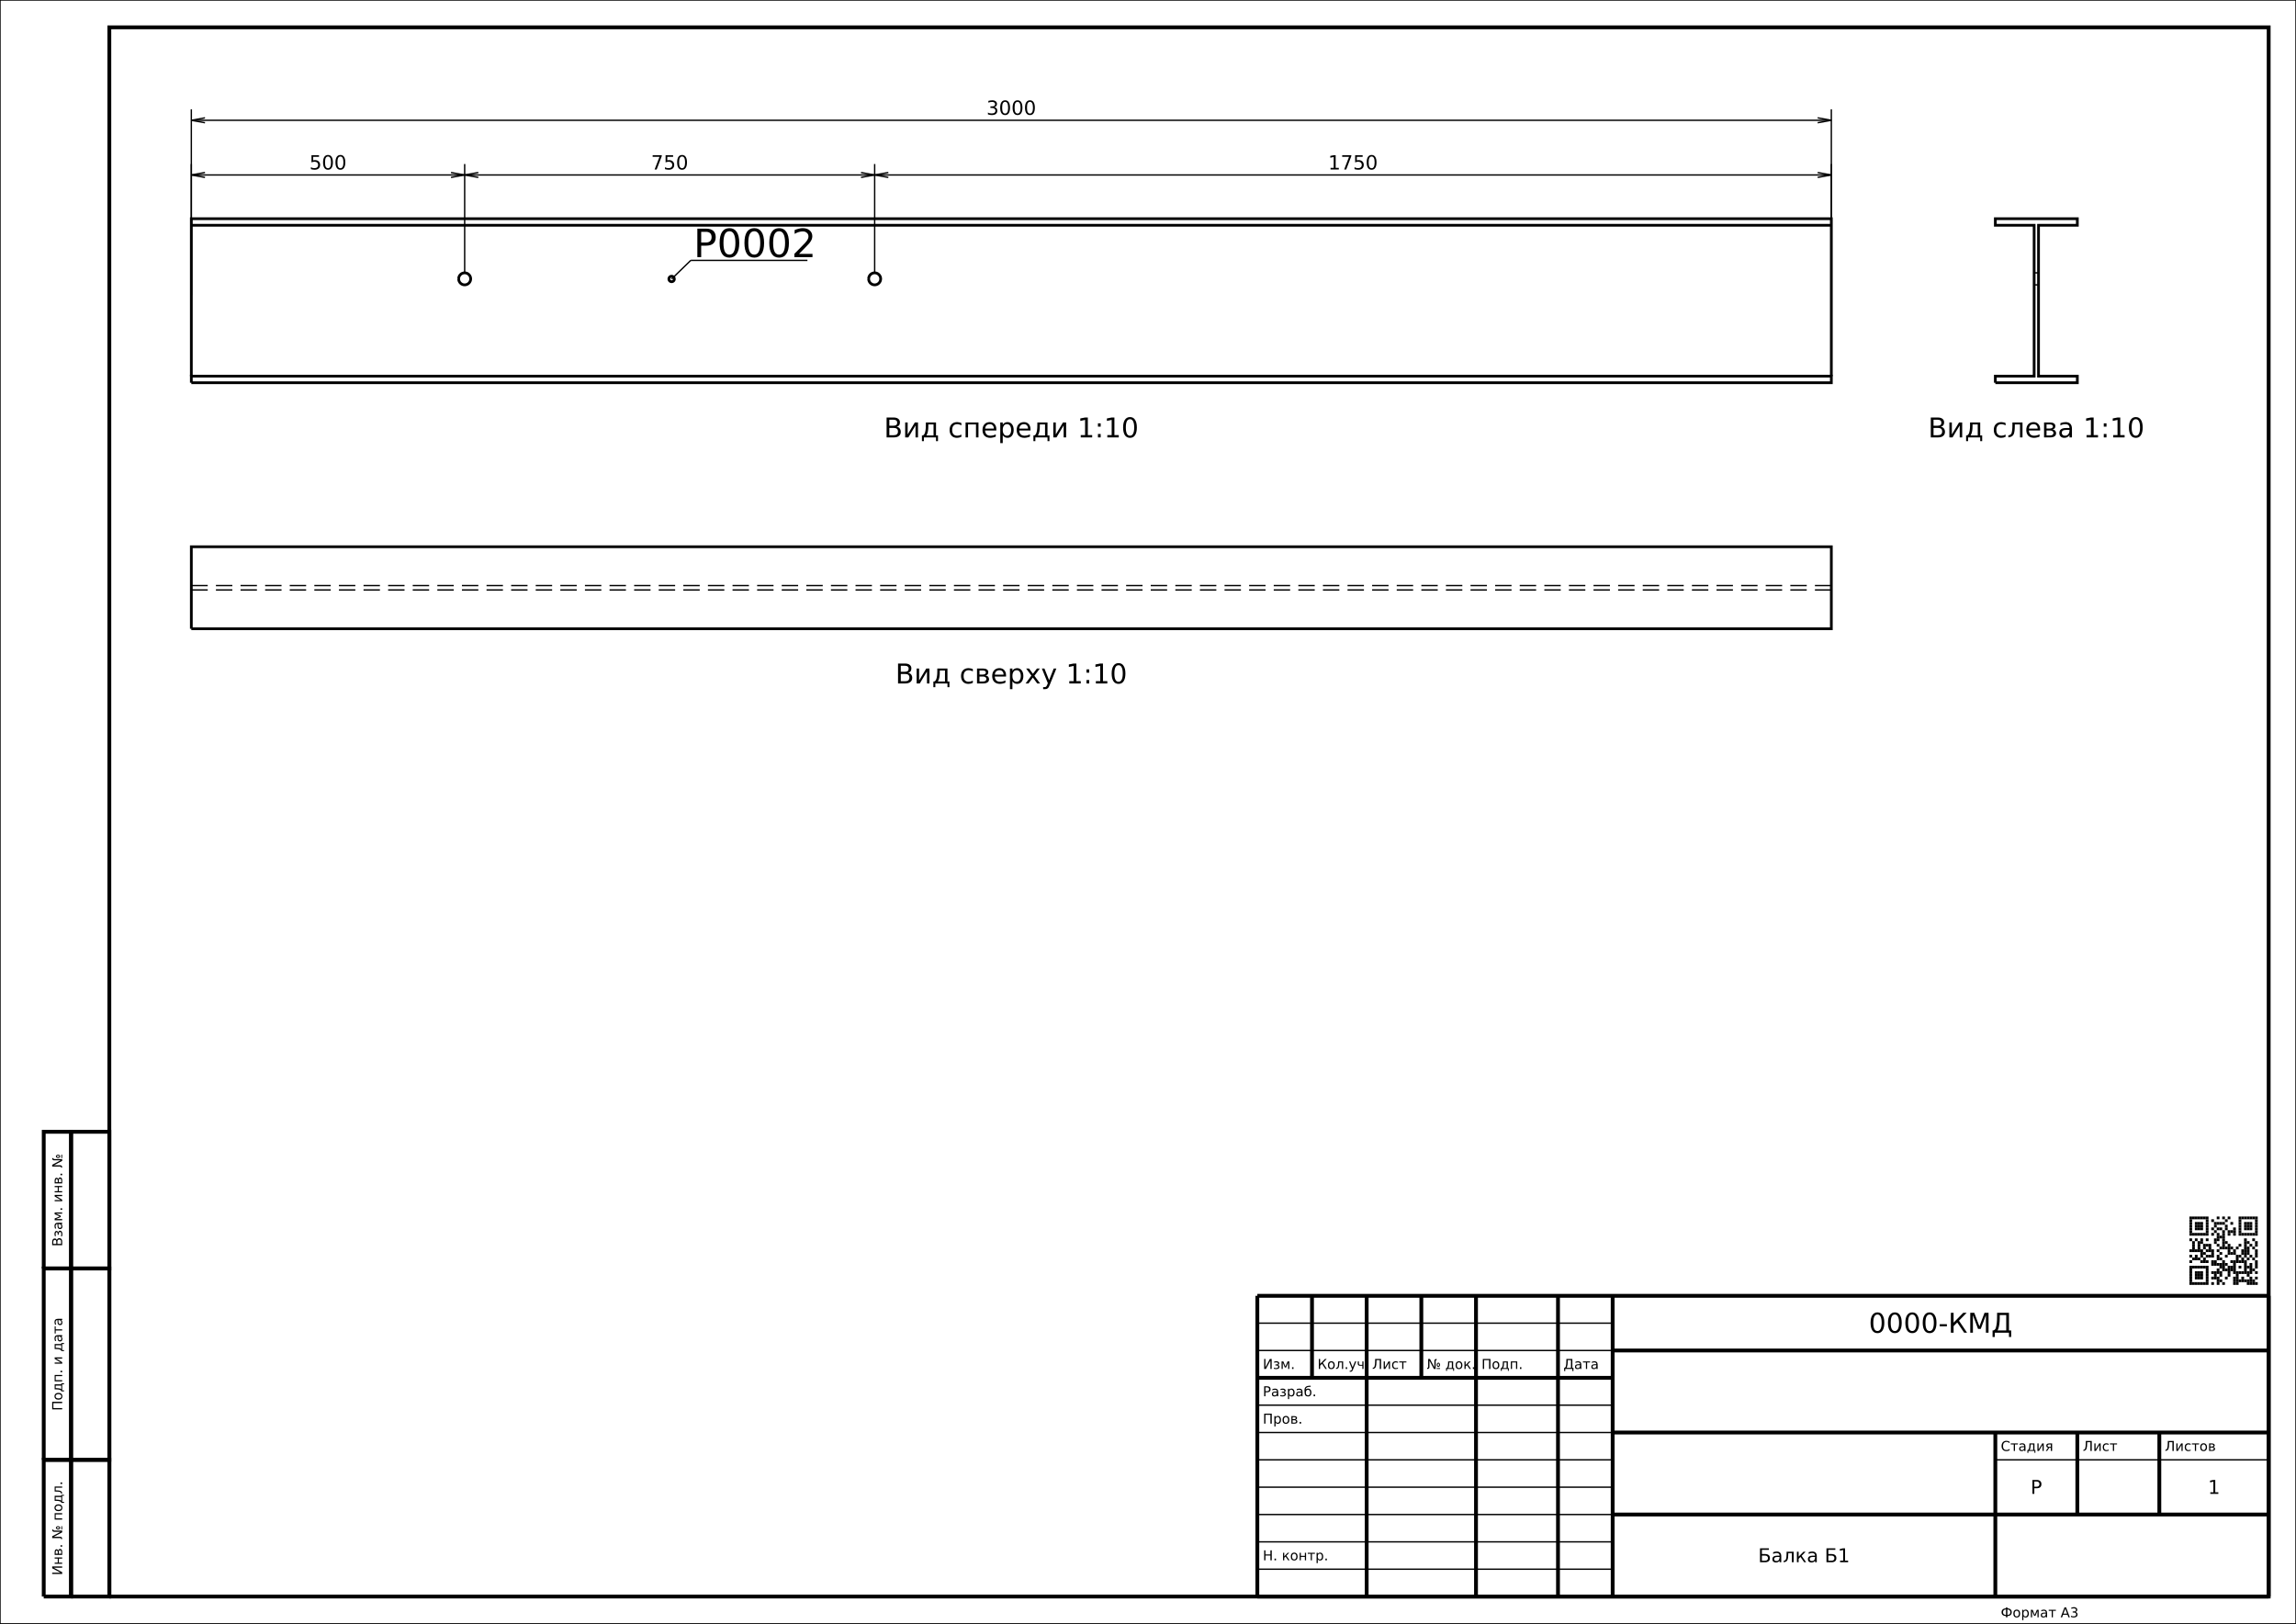
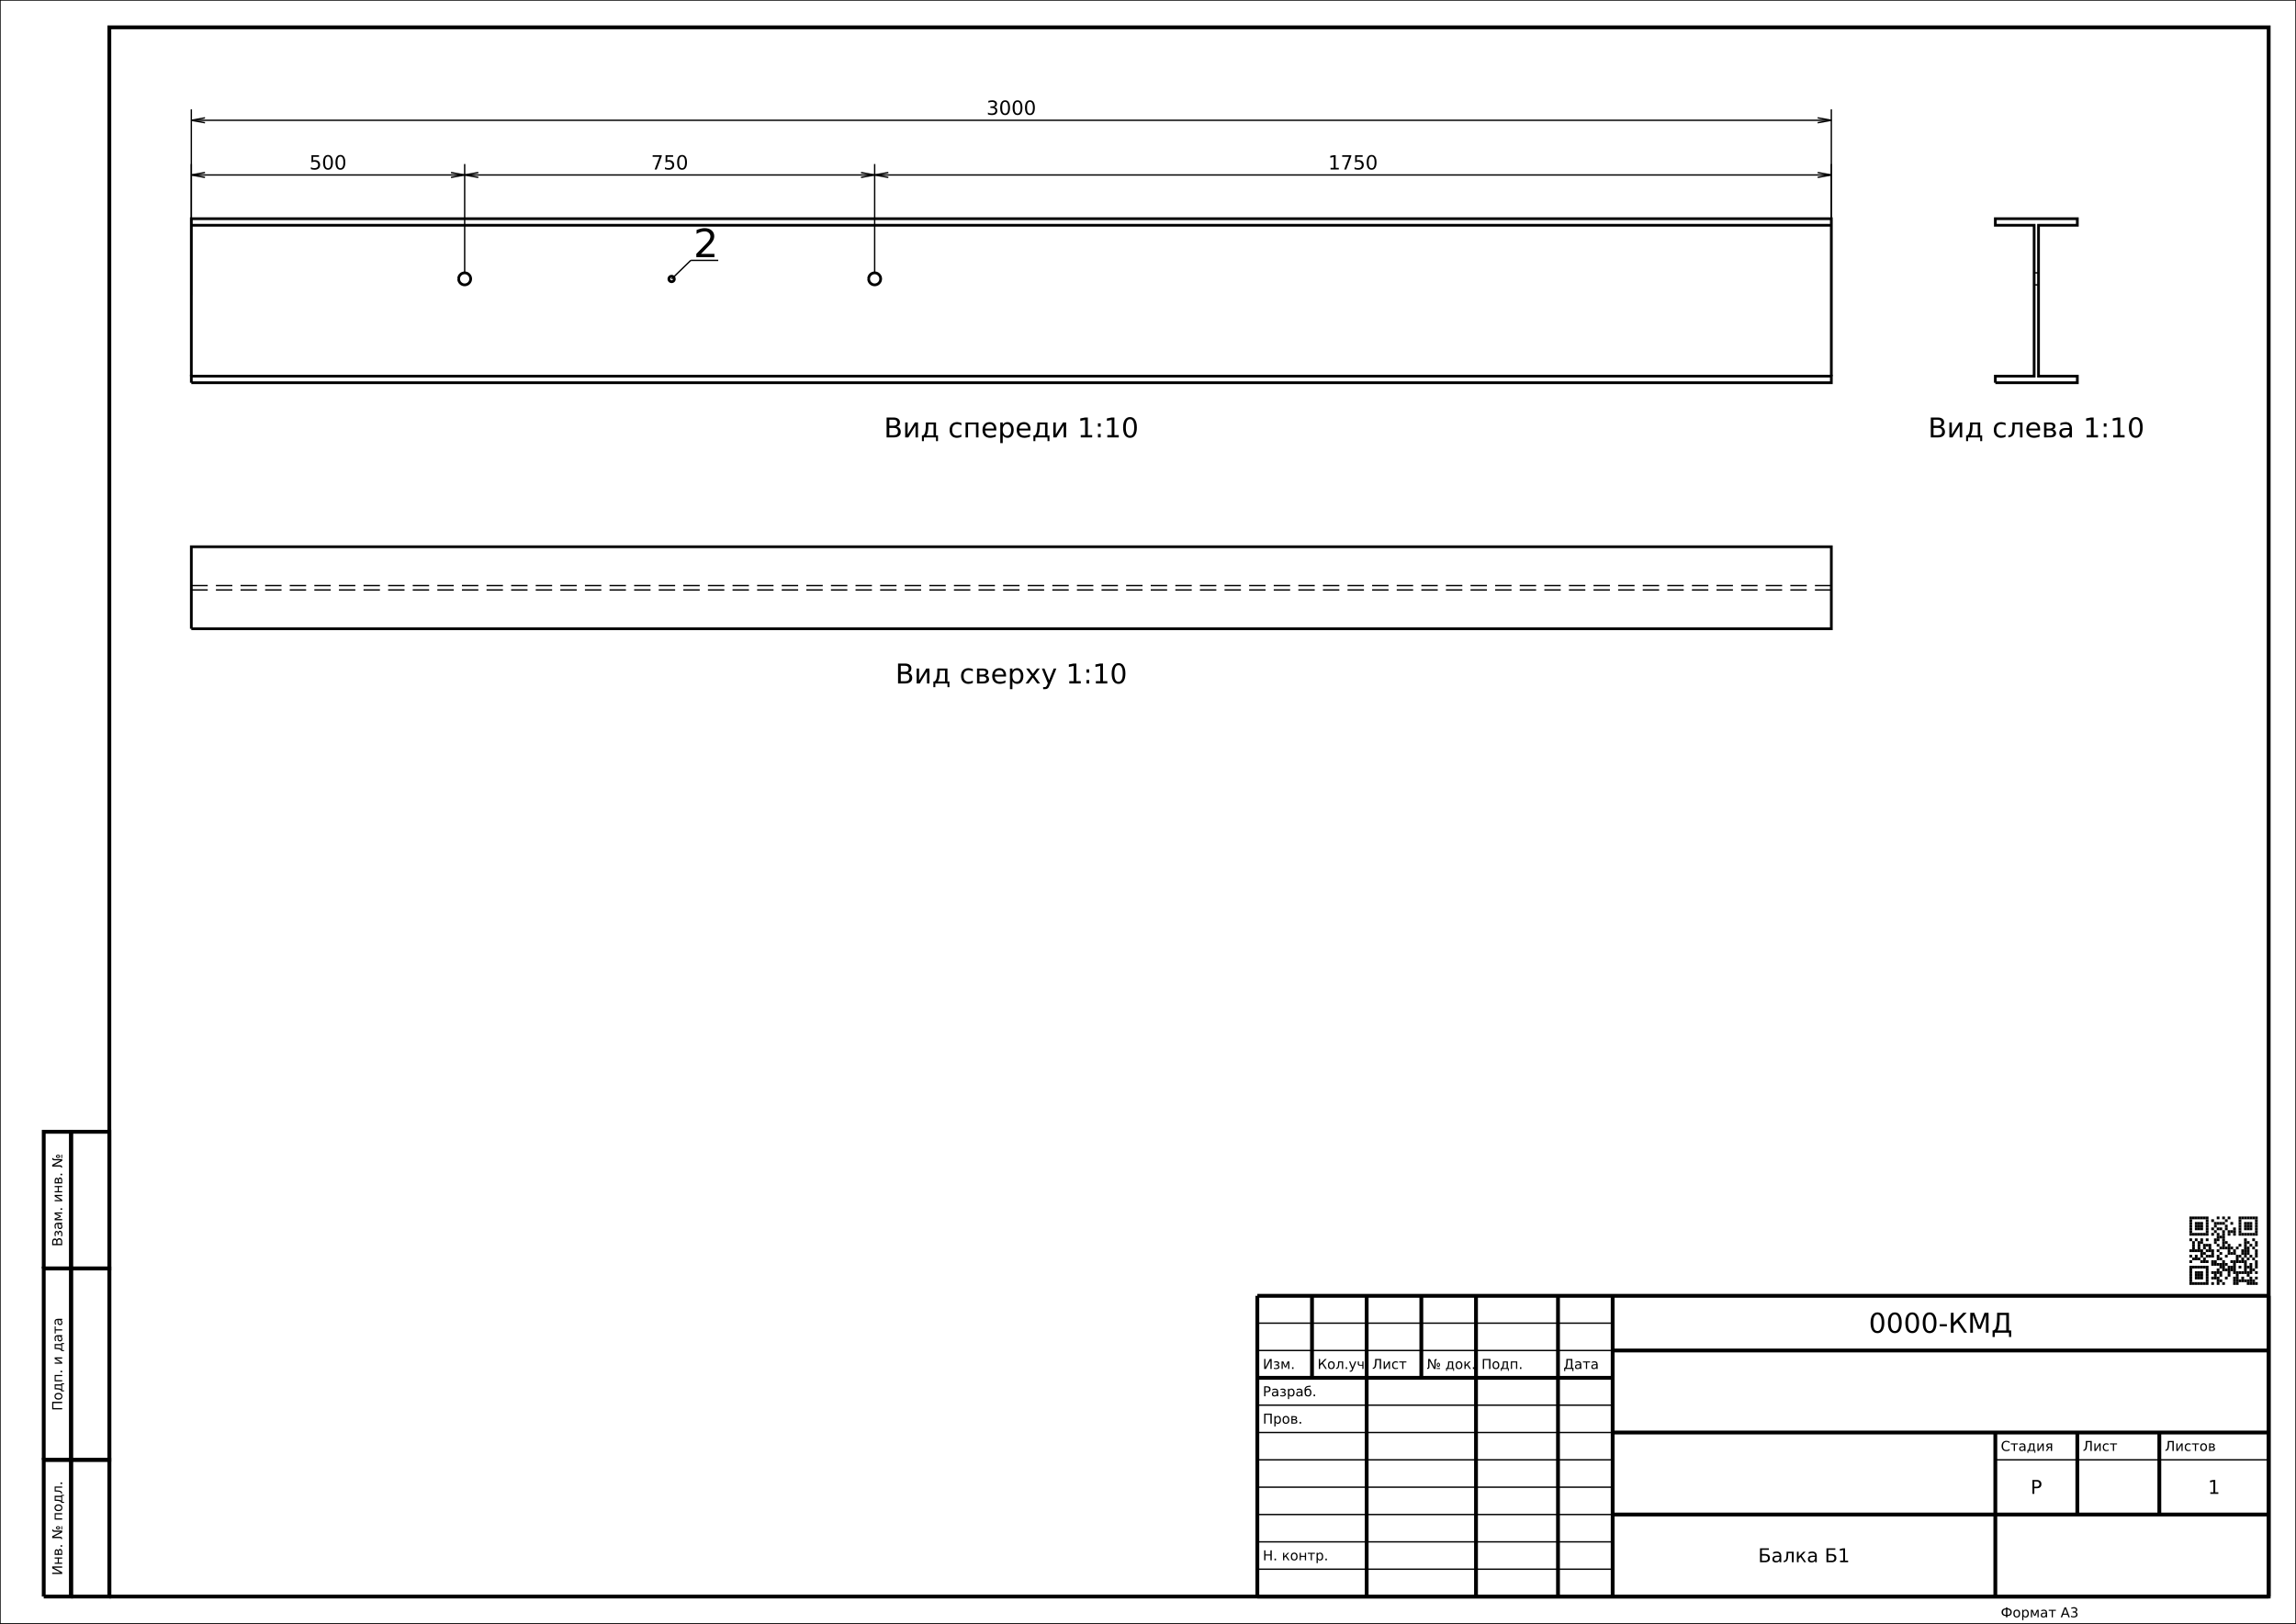
<svg xmlns="http://www.w3.org/2000/svg" width="420mm" height="297mm" viewBox="0 0 420 297" font-family="DejaVu Sans, Arial, sans-serif" data-drawing="9100">
  <rect width="420" height="297" fill="#fff" />
  <polyline class="Thin" points="0,297 420,297 420,0 0,0 0,297" fill="none" stroke="#000" stroke-width="0.25" />
  <polyline class="Frame" points="20,292 415,292 415,5 20,5 20,292" fill="none" stroke="#000" stroke-width="0.7" />
  <polyline class="Frame" points="230,292 415,292" fill="none" stroke="#000" stroke-width="0.7" />
  <polyline class="Frame" points="415,292 415,237" fill="none" stroke="#000" stroke-width="0.7" />
  <polyline class="Frame" points="415,237 230,237" fill="none" stroke="#000" stroke-width="0.7" />
  <polyline class="Frame" points="230,237 230,292" fill="none" stroke="#000" stroke-width="0.7" />
  <polyline class="Thin" points="230,287 295,287" fill="none" stroke="#000" stroke-width="0.25" />
  <polyline class="Thin" points="230,282 295,282" fill="none" stroke="#000" stroke-width="0.25" />
  <polyline class="Thin" points="230,277 295,277" fill="none" stroke="#000" stroke-width="0.25" />
  <polyline class="Thin" points="230,272 295,272" fill="none" stroke="#000" stroke-width="0.25" />
  <polyline class="Thin" points="230,267 295,267" fill="none" stroke="#000" stroke-width="0.25" />
  <polyline class="Thin" points="230,262 295,262" fill="none" stroke="#000" stroke-width="0.25" />
  <polyline class="Thin" points="230,257 295,257" fill="none" stroke="#000" stroke-width="0.25" />
  <polyline class="Frame" points="230,252 295,252" fill="none" stroke="#000" stroke-width="0.7" />
  <polyline class="Thin" points="230,247 295,247" fill="none" stroke="#000" stroke-width="0.25" />
  <polyline class="Thin" points="230,242 295,242" fill="none" stroke="#000" stroke-width="0.25" />
  <polyline class="Frame" points="240,252 240,237" fill="none" stroke="#000" stroke-width="0.7" />
  <polyline class="Frame" points="260,252 260,237" fill="none" stroke="#000" stroke-width="0.7" />
  <polyline class="Frame" points="250,292 250,237" fill="none" stroke="#000" stroke-width="0.7" />
  <polyline class="Frame" points="270,292 270,237" fill="none" stroke="#000" stroke-width="0.7" />
  <polyline class="Frame" points="285,292 285,237" fill="none" stroke="#000" stroke-width="0.7" />
  <polyline class="Frame" points="295,292 295,237" fill="none" stroke="#000" stroke-width="0.7" />
  <polyline class="Frame" points="295,247 415,247" fill="none" stroke="#000" stroke-width="0.7" />
  <polyline class="Frame" points="295,262 415,262" fill="none" stroke="#000" stroke-width="0.7" />
  <polyline class="Thin" points="365,267 415,267" fill="none" stroke="#000" stroke-width="0.25" />
  <polyline class="Frame" points="295,277 415,277" fill="none" stroke="#000" stroke-width="0.7" />
  <polyline class="Frame" points="365,292 365,262" fill="none" stroke="#000" stroke-width="0.7" />
  <polyline class="Frame" points="380,277 380,262" fill="none" stroke="#000" stroke-width="0.7" />
  <polyline class="Frame" points="395,277 395,262" fill="none" stroke="#000" stroke-width="0.7" />
  <polyline class="Frame" points="8,292 13,292 13,267 8,267 8,292" fill="none" stroke="#000" stroke-width="0.7" />
  <polyline class="Frame" points="13,292 20,292 20,267 13,267 13,292" fill="none" stroke="#000" stroke-width="0.7" />
  <polyline class="Frame" points="8,267 13,267 13,232 8,232 8,267" fill="none" stroke="#000" stroke-width="0.7" />
  <polyline class="Frame" points="13,267 20,267 20,232 13,232 13,267" fill="none" stroke="#000" stroke-width="0.7" />
  <polyline class="Frame" points="8,232 13,232 13,207 8,207 8,232" fill="none" stroke="#000" stroke-width="0.7" />
  <polyline class="Frame" points="13,232 20,232 20,207 13,207 13,232" fill="none" stroke="#000" stroke-width="0.7" />
  <rect x="400.5" y="222.5" width="0.5" height="0.5" fill="#000" />
  <rect x="401" y="222.5" width="0.5" height="0.5" fill="#000" />
  <rect x="401.5" y="222.5" width="0.5" height="0.5" fill="#000" />
  <rect x="402" y="222.5" width="0.5" height="0.5" fill="#000" />
  <rect x="402.5" y="222.5" width="0.5" height="0.5" fill="#000" />
  <rect x="403" y="222.5" width="0.5" height="0.5" fill="#000" />
  <rect x="403.5" y="222.5" width="0.5" height="0.5" fill="#000" />
  <rect x="405.5" y="222.5" width="0.5" height="0.5" fill="#000" />
  <rect x="406.5" y="222.5" width="0.5" height="0.5" fill="#000" />
  <rect x="407.5" y="222.5" width="0.5" height="0.5" fill="#000" />
  <rect x="409.5" y="222.5" width="0.5" height="0.5" fill="#000" />
  <rect x="410" y="222.5" width="0.5" height="0.5" fill="#000" />
  <rect x="410.5" y="222.5" width="0.5" height="0.5" fill="#000" />
  <rect x="411" y="222.5" width="0.5" height="0.5" fill="#000" />
  <rect x="411.5" y="222.5" width="0.5" height="0.5" fill="#000" />
  <rect x="412" y="222.5" width="0.5" height="0.5" fill="#000" />
  <rect x="412.5" y="222.5" width="0.5" height="0.5" fill="#000" />
  <rect x="400.5" y="223" width="0.5" height="0.5" fill="#000" />
  <rect x="403.5" y="223" width="0.5" height="0.5" fill="#000" />
  <rect x="404.5" y="223" width="0.5" height="0.5" fill="#000" />
  <rect x="407" y="223" width="0.5" height="0.5" fill="#000" />
  <rect x="409.5" y="223" width="0.5" height="0.5" fill="#000" />
  <rect x="412.5" y="223" width="0.5" height="0.5" fill="#000" />
  <rect x="400.5" y="223.5" width="0.5" height="0.5" fill="#000" />
  <rect x="401.5" y="223.5" width="0.5" height="0.5" fill="#000" />
  <rect x="402" y="223.5" width="0.5" height="0.5" fill="#000" />
  <rect x="402.5" y="223.5" width="0.5" height="0.5" fill="#000" />
  <rect x="403.5" y="223.5" width="0.5" height="0.5" fill="#000" />
  <rect x="405" y="223.5" width="0.5" height="0.5" fill="#000" />
  <rect x="405.5" y="223.5" width="0.5" height="0.5" fill="#000" />
  <rect x="406" y="223.5" width="0.5" height="0.5" fill="#000" />
  <rect x="406.5" y="223.5" width="0.5" height="0.5" fill="#000" />
  <rect x="408" y="223.5" width="0.5" height="0.5" fill="#000" />
  <rect x="409.5" y="223.5" width="0.5" height="0.5" fill="#000" />
  <rect x="410.5" y="223.5" width="0.5" height="0.5" fill="#000" />
  <rect x="411" y="223.5" width="0.5" height="0.5" fill="#000" />
  <rect x="411.5" y="223.5" width="0.5" height="0.5" fill="#000" />
  <rect x="412.5" y="223.5" width="0.5" height="0.5" fill="#000" />
  <rect x="400.5" y="224" width="0.5" height="0.5" fill="#000" />
  <rect x="401.5" y="224" width="0.5" height="0.5" fill="#000" />
  <rect x="402" y="224" width="0.5" height="0.5" fill="#000" />
  <rect x="402.5" y="224" width="0.5" height="0.5" fill="#000" />
  <rect x="403.5" y="224" width="0.5" height="0.5" fill="#000" />
  <rect x="405" y="224" width="0.5" height="0.5" fill="#000" />
  <rect x="407" y="224" width="0.5" height="0.5" fill="#000" />
  <rect x="409.5" y="224" width="0.5" height="0.5" fill="#000" />
  <rect x="410.5" y="224" width="0.5" height="0.5" fill="#000" />
  <rect x="411" y="224" width="0.5" height="0.5" fill="#000" />
  <rect x="411.5" y="224" width="0.5" height="0.5" fill="#000" />
  <rect x="412.5" y="224" width="0.5" height="0.5" fill="#000" />
  <rect x="400.5" y="224.5" width="0.5" height="0.5" fill="#000" />
  <rect x="401.5" y="224.5" width="0.5" height="0.5" fill="#000" />
  <rect x="402" y="224.5" width="0.5" height="0.5" fill="#000" />
  <rect x="402.5" y="224.5" width="0.5" height="0.5" fill="#000" />
  <rect x="403.5" y="224.5" width="0.5" height="0.5" fill="#000" />
  <rect x="404.5" y="224.5" width="0.5" height="0.5" fill="#000" />
  <rect x="405.5" y="224.5" width="0.5" height="0.5" fill="#000" />
  <rect x="406" y="224.5" width="0.5" height="0.5" fill="#000" />
  <rect x="407" y="224.5" width="0.5" height="0.5" fill="#000" />
  <rect x="408.5" y="224.5" width="0.5" height="0.5" fill="#000" />
  <rect x="409.5" y="224.5" width="0.5" height="0.5" fill="#000" />
  <rect x="410.5" y="224.5" width="0.5" height="0.5" fill="#000" />
  <rect x="411" y="224.5" width="0.5" height="0.5" fill="#000" />
  <rect x="411.5" y="224.5" width="0.5" height="0.5" fill="#000" />
  <rect x="412.5" y="224.5" width="0.5" height="0.5" fill="#000" />
  <rect x="400.5" y="225" width="0.5" height="0.5" fill="#000" />
  <rect x="403.5" y="225" width="0.5" height="0.5" fill="#000" />
  <rect x="405" y="225" width="0.5" height="0.5" fill="#000" />
  <rect x="406.5" y="225" width="0.5" height="0.5" fill="#000" />
  <rect x="407.5" y="225" width="0.5" height="0.5" fill="#000" />
  <rect x="408" y="225" width="0.5" height="0.5" fill="#000" />
  <rect x="408.5" y="225" width="0.5" height="0.5" fill="#000" />
  <rect x="409.5" y="225" width="0.5" height="0.5" fill="#000" />
  <rect x="412.5" y="225" width="0.5" height="0.5" fill="#000" />
  <rect x="400.5" y="225.5" width="0.5" height="0.5" fill="#000" />
  <rect x="401" y="225.5" width="0.5" height="0.5" fill="#000" />
  <rect x="401.5" y="225.5" width="0.5" height="0.5" fill="#000" />
  <rect x="402" y="225.5" width="0.5" height="0.5" fill="#000" />
  <rect x="402.5" y="225.5" width="0.5" height="0.5" fill="#000" />
  <rect x="403" y="225.5" width="0.5" height="0.5" fill="#000" />
  <rect x="403.5" y="225.5" width="0.5" height="0.5" fill="#000" />
  <rect x="404.5" y="225.5" width="0.5" height="0.5" fill="#000" />
  <rect x="405.5" y="225.5" width="0.5" height="0.5" fill="#000" />
  <rect x="406.5" y="225.5" width="0.5" height="0.5" fill="#000" />
  <rect x="407.5" y="225.5" width="0.5" height="0.5" fill="#000" />
  <rect x="408.5" y="225.5" width="0.5" height="0.5" fill="#000" />
  <rect x="409.5" y="225.5" width="0.5" height="0.5" fill="#000" />
  <rect x="410" y="225.5" width="0.5" height="0.5" fill="#000" />
  <rect x="410.5" y="225.5" width="0.5" height="0.5" fill="#000" />
  <rect x="411" y="225.5" width="0.5" height="0.5" fill="#000" />
  <rect x="411.5" y="225.5" width="0.5" height="0.5" fill="#000" />
  <rect x="412" y="225.5" width="0.5" height="0.5" fill="#000" />
  <rect x="412.5" y="225.5" width="0.5" height="0.5" fill="#000" />
  <rect x="405.5" y="226" width="0.5" height="0.5" fill="#000" />
  <rect x="406" y="226" width="0.5" height="0.5" fill="#000" />
  <rect x="406.5" y="226" width="0.5" height="0.5" fill="#000" />
  <rect x="400.5" y="226.5" width="0.5" height="0.5" fill="#000" />
  <rect x="401.5" y="226.5" width="0.5" height="0.5" fill="#000" />
  <rect x="402.5" y="226.5" width="0.5" height="0.5" fill="#000" />
  <rect x="403.5" y="226.5" width="0.5" height="0.5" fill="#000" />
  <rect x="405" y="226.5" width="0.5" height="0.5" fill="#000" />
  <rect x="405.5" y="226.5" width="0.5" height="0.5" fill="#000" />
  <rect x="406.5" y="226.5" width="0.5" height="0.5" fill="#000" />
  <rect x="410.5" y="226.5" width="0.5" height="0.5" fill="#000" />
  <rect x="412" y="226.5" width="0.5" height="0.5" fill="#000" />
  <rect x="401" y="227" width="0.5" height="0.5" fill="#000" />
  <rect x="402" y="227" width="0.5" height="0.5" fill="#000" />
  <rect x="402.5" y="227" width="0.5" height="0.5" fill="#000" />
  <rect x="405" y="227" width="0.5" height="0.5" fill="#000" />
  <rect x="406.5" y="227" width="0.5" height="0.5" fill="#000" />
  <rect x="407" y="227" width="0.5" height="0.5" fill="#000" />
  <rect x="410.5" y="227" width="0.5" height="0.5" fill="#000" />
  <rect x="411" y="227" width="0.5" height="0.5" fill="#000" />
  <rect x="412.5" y="227" width="0.5" height="0.5" fill="#000" />
  <rect x="401" y="227.5" width="0.5" height="0.5" fill="#000" />
  <rect x="402" y="227.5" width="0.5" height="0.5" fill="#000" />
  <rect x="403" y="227.5" width="0.5" height="0.5" fill="#000" />
  <rect x="403.5" y="227.5" width="0.5" height="0.5" fill="#000" />
  <rect x="404" y="227.5" width="0.5" height="0.5" fill="#000" />
  <rect x="405.5" y="227.5" width="0.5" height="0.5" fill="#000" />
  <rect x="406.5" y="227.5" width="0.5" height="0.5" fill="#000" />
  <rect x="407.5" y="227.5" width="0.5" height="0.5" fill="#000" />
  <rect x="409.5" y="227.5" width="0.5" height="0.5" fill="#000" />
  <rect x="410.5" y="227.5" width="0.5" height="0.5" fill="#000" />
  <rect x="411.5" y="227.5" width="0.5" height="0.5" fill="#000" />
  <rect x="412.5" y="227.5" width="0.5" height="0.5" fill="#000" />
  <rect x="401" y="228" width="0.5" height="0.5" fill="#000" />
  <rect x="402" y="228" width="0.5" height="0.5" fill="#000" />
  <rect x="403" y="228" width="0.5" height="0.5" fill="#000" />
  <rect x="404" y="228" width="0.5" height="0.5" fill="#000" />
  <rect x="406" y="228" width="0.5" height="0.5" fill="#000" />
  <rect x="406.5" y="228" width="0.5" height="0.5" fill="#000" />
  <rect x="407" y="228" width="0.5" height="0.5" fill="#000" />
  <rect x="407.5" y="228" width="0.5" height="0.5" fill="#000" />
  <rect x="408" y="228" width="0.5" height="0.5" fill="#000" />
  <rect x="409" y="228" width="0.5" height="0.5" fill="#000" />
  <rect x="410.5" y="228" width="0.5" height="0.5" fill="#000" />
  <rect x="411" y="228" width="0.5" height="0.5" fill="#000" />
  <rect x="412" y="228" width="0.5" height="0.5" fill="#000" />
  <rect x="400.5" y="228.5" width="0.5" height="0.5" fill="#000" />
  <rect x="401" y="228.5" width="0.5" height="0.5" fill="#000" />
  <rect x="401.5" y="228.5" width="0.5" height="0.5" fill="#000" />
  <rect x="402" y="228.5" width="0.5" height="0.5" fill="#000" />
  <rect x="402.5" y="228.5" width="0.5" height="0.5" fill="#000" />
  <rect x="403.5" y="228.5" width="0.5" height="0.5" fill="#000" />
  <rect x="404" y="228.5" width="0.5" height="0.5" fill="#000" />
  <rect x="404.5" y="228.5" width="0.5" height="0.5" fill="#000" />
  <rect x="405.5" y="228.5" width="0.5" height="0.5" fill="#000" />
  <rect x="407.5" y="228.5" width="0.5" height="0.5" fill="#000" />
  <rect x="408.5" y="228.5" width="0.5" height="0.5" fill="#000" />
  <rect x="410" y="228.5" width="0.5" height="0.5" fill="#000" />
  <rect x="410.5" y="228.5" width="0.5" height="0.5" fill="#000" />
  <rect x="411" y="228.5" width="0.5" height="0.5" fill="#000" />
  <rect x="412.5" y="228.5" width="0.5" height="0.5" fill="#000" />
  <rect x="402.5" y="229" width="0.5" height="0.5" fill="#000" />
  <rect x="403" y="229" width="0.5" height="0.5" fill="#000" />
  <rect x="404.5" y="229" width="0.5" height="0.5" fill="#000" />
  <rect x="406" y="229" width="0.5" height="0.5" fill="#000" />
  <rect x="407.5" y="229" width="0.5" height="0.5" fill="#000" />
  <rect x="408" y="229" width="0.5" height="0.5" fill="#000" />
  <rect x="408.5" y="229" width="0.5" height="0.5" fill="#000" />
  <rect x="410" y="229" width="0.5" height="0.5" fill="#000" />
  <rect x="410.5" y="229" width="0.5" height="0.5" fill="#000" />
  <rect x="411" y="229" width="0.5" height="0.5" fill="#000" />
  <rect x="412.5" y="229" width="0.5" height="0.5" fill="#000" />
  <rect x="400.5" y="229.5" width="0.5" height="0.5" fill="#000" />
  <rect x="401.5" y="229.5" width="0.5" height="0.5" fill="#000" />
  <rect x="402.5" y="229.5" width="0.5" height="0.5" fill="#000" />
  <rect x="403.5" y="229.5" width="0.5" height="0.5" fill="#000" />
  <rect x="404" y="229.5" width="0.5" height="0.5" fill="#000" />
  <rect x="404.5" y="229.5" width="0.5" height="0.5" fill="#000" />
  <rect x="405.5" y="229.5" width="0.5" height="0.5" fill="#000" />
  <rect x="407" y="229.5" width="0.5" height="0.5" fill="#000" />
  <rect x="409" y="229.5" width="0.5" height="0.5" fill="#000" />
  <rect x="409.5" y="229.5" width="0.5" height="0.5" fill="#000" />
  <rect x="410.5" y="229.5" width="0.5" height="0.5" fill="#000" />
  <rect x="411.5" y="229.5" width="0.5" height="0.5" fill="#000" />
  <rect x="412.5" y="229.5" width="0.5" height="0.5" fill="#000" />
  <rect x="401" y="230" width="0.5" height="0.5" fill="#000" />
  <rect x="401.5" y="230" width="0.5" height="0.5" fill="#000" />
  <rect x="402" y="230" width="0.5" height="0.5" fill="#000" />
  <rect x="403" y="230" width="0.5" height="0.5" fill="#000" />
  <rect x="405.5" y="230" width="0.5" height="0.5" fill="#000" />
  <rect x="406" y="230" width="0.5" height="0.5" fill="#000" />
  <rect x="409" y="230" width="0.5" height="0.5" fill="#000" />
  <rect x="410" y="230" width="0.5" height="0.5" fill="#000" />
  <rect x="411" y="230" width="0.5" height="0.5" fill="#000" />
  <rect x="412" y="230" width="0.5" height="0.5" fill="#000" />
  <rect x="400.5" y="230.5" width="0.5" height="0.5" fill="#000" />
  <rect x="402.5" y="230.5" width="0.5" height="0.5" fill="#000" />
  <rect x="403" y="230.5" width="0.5" height="0.5" fill="#000" />
  <rect x="403.5" y="230.5" width="0.5" height="0.5" fill="#000" />
  <rect x="404.5" y="230.5" width="0.5" height="0.5" fill="#000" />
  <rect x="405" y="230.5" width="0.5" height="0.5" fill="#000" />
  <rect x="406.5" y="230.5" width="0.5" height="0.5" fill="#000" />
  <rect x="408" y="230.5" width="0.5" height="0.5" fill="#000" />
  <rect x="408.5" y="230.5" width="0.5" height="0.5" fill="#000" />
  <rect x="409" y="230.5" width="0.5" height="0.5" fill="#000" />
  <rect x="409.5" y="230.5" width="0.5" height="0.5" fill="#000" />
  <rect x="410" y="230.5" width="0.5" height="0.5" fill="#000" />
  <rect x="410.5" y="230.5" width="0.5" height="0.5" fill="#000" />
  <rect x="412.5" y="230.5" width="0.5" height="0.5" fill="#000" />
  <rect x="404.5" y="231" width="0.5" height="0.5" fill="#000" />
  <rect x="405" y="231" width="0.5" height="0.5" fill="#000" />
  <rect x="405.5" y="231" width="0.5" height="0.5" fill="#000" />
  <rect x="406" y="231" width="0.5" height="0.5" fill="#000" />
  <rect x="406.5" y="231" width="0.5" height="0.5" fill="#000" />
  <rect x="407" y="231" width="0.5" height="0.5" fill="#000" />
  <rect x="408.5" y="231" width="0.5" height="0.5" fill="#000" />
  <rect x="410.5" y="231" width="0.5" height="0.5" fill="#000" />
  <rect x="411.5" y="231" width="0.5" height="0.5" fill="#000" />
  <rect x="412.5" y="231" width="0.5" height="0.5" fill="#000" />
  <rect x="400.5" y="231.5" width="0.5" height="0.5" fill="#000" />
  <rect x="401" y="231.5" width="0.5" height="0.5" fill="#000" />
  <rect x="401.5" y="231.5" width="0.5" height="0.5" fill="#000" />
  <rect x="402" y="231.5" width="0.5" height="0.5" fill="#000" />
  <rect x="402.5" y="231.5" width="0.5" height="0.5" fill="#000" />
  <rect x="403" y="231.5" width="0.5" height="0.5" fill="#000" />
  <rect x="403.5" y="231.5" width="0.5" height="0.5" fill="#000" />
  <rect x="406" y="231.5" width="0.5" height="0.5" fill="#000" />
  <rect x="406.5" y="231.5" width="0.5" height="0.5" fill="#000" />
  <rect x="407.5" y="231.5" width="0.5" height="0.5" fill="#000" />
  <rect x="408" y="231.5" width="0.5" height="0.5" fill="#000" />
  <rect x="408.5" y="231.5" width="0.5" height="0.5" fill="#000" />
  <rect x="409.5" y="231.5" width="0.5" height="0.5" fill="#000" />
  <rect x="410.5" y="231.5" width="0.5" height="0.5" fill="#000" />
  <rect x="411" y="231.5" width="0.5" height="0.5" fill="#000" />
  <rect x="411.5" y="231.5" width="0.5" height="0.5" fill="#000" />
  <rect x="412.5" y="231.5" width="0.5" height="0.5" fill="#000" />
  <rect x="400.5" y="232" width="0.5" height="0.5" fill="#000" />
  <rect x="403.5" y="232" width="0.5" height="0.5" fill="#000" />
  <rect x="405.5" y="232" width="0.5" height="0.5" fill="#000" />
  <rect x="406.5" y="232" width="0.5" height="0.5" fill="#000" />
  <rect x="407" y="232" width="0.5" height="0.5" fill="#000" />
  <rect x="407.5" y="232" width="0.5" height="0.5" fill="#000" />
  <rect x="408" y="232" width="0.5" height="0.5" fill="#000" />
  <rect x="408.5" y="232" width="0.5" height="0.5" fill="#000" />
  <rect x="410.5" y="232" width="0.5" height="0.5" fill="#000" />
  <rect x="411.5" y="232" width="0.5" height="0.5" fill="#000" />
  <rect x="412" y="232" width="0.5" height="0.5" fill="#000" />
  <rect x="400.5" y="232.5" width="0.5" height="0.5" fill="#000" />
  <rect x="401.5" y="232.5" width="0.5" height="0.5" fill="#000" />
  <rect x="402" y="232.5" width="0.5" height="0.5" fill="#000" />
  <rect x="402.5" y="232.5" width="0.5" height="0.5" fill="#000" />
  <rect x="403.5" y="232.5" width="0.5" height="0.5" fill="#000" />
  <rect x="404.5" y="232.5" width="0.5" height="0.5" fill="#000" />
  <rect x="405" y="232.5" width="0.5" height="0.5" fill="#000" />
  <rect x="405.5" y="232.5" width="0.5" height="0.5" fill="#000" />
  <rect x="406" y="232.5" width="0.5" height="0.5" fill="#000" />
  <rect x="407.5" y="232.5" width="0.5" height="0.5" fill="#000" />
  <rect x="408.5" y="232.5" width="0.5" height="0.5" fill="#000" />
  <rect x="409" y="232.5" width="0.5" height="0.5" fill="#000" />
  <rect x="409.5" y="232.5" width="0.5" height="0.5" fill="#000" />
  <rect x="410" y="232.5" width="0.5" height="0.5" fill="#000" />
  <rect x="410.5" y="232.5" width="0.5" height="0.5" fill="#000" />
  <rect x="411" y="232.5" width="0.5" height="0.5" fill="#000" />
  <rect x="411.5" y="232.5" width="0.5" height="0.5" fill="#000" />
  <rect x="412.5" y="232.5" width="0.5" height="0.5" fill="#000" />
  <rect x="400.5" y="233" width="0.5" height="0.5" fill="#000" />
  <rect x="401.5" y="233" width="0.5" height="0.5" fill="#000" />
  <rect x="402" y="233" width="0.5" height="0.5" fill="#000" />
  <rect x="402.5" y="233" width="0.5" height="0.5" fill="#000" />
  <rect x="403.5" y="233" width="0.5" height="0.5" fill="#000" />
  <rect x="405" y="233" width="0.5" height="0.5" fill="#000" />
  <rect x="406" y="233" width="0.5" height="0.5" fill="#000" />
  <rect x="407.5" y="233" width="0.5" height="0.5" fill="#000" />
  <rect x="409" y="233" width="0.5" height="0.5" fill="#000" />
  <rect x="411" y="233" width="0.5" height="0.5" fill="#000" />
  <rect x="400.5" y="233.5" width="0.5" height="0.5" fill="#000" />
  <rect x="401.5" y="233.5" width="0.5" height="0.5" fill="#000" />
  <rect x="402" y="233.5" width="0.5" height="0.5" fill="#000" />
  <rect x="402.5" y="233.5" width="0.5" height="0.5" fill="#000" />
  <rect x="403.5" y="233.5" width="0.5" height="0.5" fill="#000" />
  <rect x="404.5" y="233.5" width="0.5" height="0.5" fill="#000" />
  <rect x="405" y="233.5" width="0.5" height="0.5" fill="#000" />
  <rect x="405.5" y="233.5" width="0.5" height="0.5" fill="#000" />
  <rect x="407" y="233.5" width="0.5" height="0.5" fill="#000" />
  <rect x="408.5" y="233.5" width="0.5" height="0.5" fill="#000" />
  <rect x="409" y="233.5" width="0.5" height="0.5" fill="#000" />
  <rect x="410" y="233.5" width="0.5" height="0.5" fill="#000" />
  <rect x="411.5" y="233.5" width="0.5" height="0.5" fill="#000" />
  <rect x="412.5" y="233.5" width="0.5" height="0.5" fill="#000" />
  <rect x="400.5" y="234" width="0.5" height="0.5" fill="#000" />
  <rect x="403.5" y="234" width="0.5" height="0.5" fill="#000" />
  <rect x="405.5" y="234" width="0.5" height="0.5" fill="#000" />
  <rect x="406" y="234" width="0.5" height="0.5" fill="#000" />
  <rect x="408.5" y="234" width="0.5" height="0.5" fill="#000" />
  <rect x="409" y="234" width="0.5" height="0.5" fill="#000" />
  <rect x="409.5" y="234" width="0.5" height="0.5" fill="#000" />
  <rect x="410" y="234" width="0.5" height="0.5" fill="#000" />
  <rect x="410.5" y="234" width="0.5" height="0.5" fill="#000" />
  <rect x="411" y="234" width="0.5" height="0.5" fill="#000" />
  <rect x="411.5" y="234" width="0.5" height="0.5" fill="#000" />
  <rect x="412" y="234" width="0.5" height="0.5" fill="#000" />
  <rect x="400.5" y="234.5" width="0.5" height="0.5" fill="#000" />
  <rect x="401" y="234.5" width="0.5" height="0.5" fill="#000" />
  <rect x="401.5" y="234.5" width="0.5" height="0.5" fill="#000" />
  <rect x="402" y="234.5" width="0.5" height="0.5" fill="#000" />
  <rect x="402.5" y="234.5" width="0.5" height="0.5" fill="#000" />
  <rect x="403" y="234.5" width="0.5" height="0.5" fill="#000" />
  <rect x="403.5" y="234.5" width="0.5" height="0.5" fill="#000" />
  <rect x="404.5" y="234.5" width="0.5" height="0.5" fill="#000" />
  <rect x="405.5" y="234.5" width="0.5" height="0.5" fill="#000" />
  <rect x="406.5" y="234.5" width="0.5" height="0.5" fill="#000" />
  <rect x="408.5" y="234.5" width="0.5" height="0.5" fill="#000" />
  <rect x="409" y="234.5" width="0.5" height="0.5" fill="#000" />
  <rect x="411" y="234.5" width="0.5" height="0.5" fill="#000" />
  <rect x="411.5" y="234.5" width="0.5" height="0.5" fill="#000" />
  <rect x="412" y="234.5" width="0.5" height="0.5" fill="#000" />
  <rect x="412.5" y="234.5" width="0.5" height="0.5" fill="#000" />
  <g class="view" data-view="1">
    <polyline class="Visible" data-object="8" points="35,70 35,68.8 335,68.8 335,70 35,70" fill="none" stroke="#000" stroke-width="0.5" />
    <polyline class="Visible" data-object="8" points="35,68.8 35,40 335,40 335,68.8" fill="none" stroke="#000" stroke-width="0.5" />
    <polyline class="Visible" data-object="8" points="35,41.2 335,41.2" fill="none" stroke="#000" stroke-width="0.5" />
    <polyline class="Visible" data-object="8" points="83.9,51.003 83.921,50.786 83.982,50.583 84.081,50.395 84.219,50.226 84.387,50.087 84.574,49.986 84.783,49.922 85,49.9 85.217,49.922 85.42,49.983 85.613,50.087 85.777,50.221 85.915,50.39 86.015,50.577 86.078,50.779 86.1,50.997 86.08,51.208 86.018,51.417 85.919,51.605 85.781,51.774 85.618,51.91 85.426,52.014 85.217,52.078 85,52.1 84.789,52.08 84.58,52.017 84.393,51.917 84.223,51.779 84.088,51.616 83.985,51.423 83.922,51.221 83.9,51.003" fill="none" stroke="#000" stroke-width="0.5" />
    <polyline class="Visible" data-object="8" points="158.9,51.003 158.922,51.221 158.985,51.423 159.085,51.61 159.223,51.779 159.393,51.917 159.586,52.019 159.789,52.08 160.007,52.1 160.217,52.078 160.426,52.014 160.618,51.91 160.781,51.774 160.919,51.605 161.018,51.417 161.08,51.208 161.1,50.997 161.078,50.779 161.013,50.571 160.908,50.379 160.772,50.216 160.602,50.079 160.414,49.981 160.204,49.919 159.993,49.9 159.783,49.922 159.574,49.986 159.382,50.09 159.219,50.226 159.081,50.395 158.982,50.583 158.921,50.786 158.9,51.003" fill="none" stroke="#000" stroke-width="0.5" />
    <polyline class="Visible" points="123.358,51.023 123.354,50.958 123.341,50.893 123.32,50.832 123.291,50.773 123.255,50.719 123.211,50.669 123.162,50.626 123.108,50.59 123.049,50.561 122.987,50.54 122.923,50.527 122.858,50.523 122.793,50.527 122.728,50.54 122.666,50.561 122.608,50.59 122.553,50.626 122.504,50.669 122.461,50.719 122.425,50.773 122.396,50.832 122.375,50.893 122.362,50.958 122.358,51.023 122.362,51.088 122.375,51.152 122.396,51.214 122.425,51.273 122.461,51.327 122.504,51.376 122.553,51.42 122.608,51.456 122.666,51.485 122.728,51.506 122.793,51.519 122.858,51.523 122.923,51.519 122.987,51.506 123.049,51.485 123.108,51.456 123.162,51.42 123.211,51.376 123.255,51.327 123.291,51.273 123.32,51.214 123.341,51.152 123.354,51.088 123.358,51.023" fill="none" stroke="#000" stroke-width="0.5" />
    <polyline class="Thin" data-object="8" points="122.858,51.023 126.358,47.623" fill="none" stroke="#000" stroke-width="0.25" />
-     <polyline class="Thin" data-object="8" points="126.358,47.623 147.701,47.623" fill="none" stroke="#000" stroke-width="0.25" />
+     <polyline class="Thin" data-object="8" points="126.358,47.623 131.386,47.623" fill="none" stroke="#000" stroke-width="0.25" />
    <text x="185" y="80" font-size="5" text-anchor="middle" fill="#000">Вид спереди 1:10</text>
-     <text x="126.858" y="47.023" font-size="7.143" text-anchor="start" fill="#000" data-object="8">P0002</text>
+     <text x="126.858" y="47.023" font-size="7.143" text-anchor="start" fill="#000" data-object="8">2</text>
  </g>
  <g class="view" data-view="2">
    <polyline class="Hidden" data-object="8" points="35,107.9 335,107.9" fill="none" stroke="#000" stroke-width="0.25" stroke-dasharray="3 1.5" />
    <polyline class="Hidden" data-object="8" points="35,107.1 335,107.1" fill="none" stroke="#000" stroke-width="0.25" stroke-dasharray="3 1.5" />
    <polyline class="Visible" data-object="8" points="35,115 35,100 335,100 335,115 35,115" fill="none" stroke="#000" stroke-width="0.5" />
    <text x="185" y="125" font-size="5" text-anchor="middle" fill="#000">Вид сверху 1:10</text>
  </g>
  <g class="view" data-view="3">
    <polyline class="Hidden" data-object="8" points="372.1,52.1 372.9,52.1" fill="none" stroke="#000" stroke-width="0.25" stroke-dasharray="3 1.5" />
    <polyline class="Hidden" data-object="8" points="372.1,49.9 372.9,49.9" fill="none" stroke="#000" stroke-width="0.25" stroke-dasharray="3 1.5" />
    <polyline class="Visible" data-object="8" points="365,70 365,68.8 372.1,68.8 372.1,41.2 365,41.2 365,40 380,40 380,41.2 372.9,41.2 372.9,68.8 380,68.8 380,70 365,70" fill="none" stroke="#000" stroke-width="0.5" />
    <text x="372.5" y="80" font-size="5" text-anchor="middle" fill="#000">Вид слева 1:10</text>
  </g>
  <g class="dimension" data-dimension="1" data-view="1">
    <polyline class="Thin" points="35,54 35,20" fill="none" stroke="#000" stroke-width="0.25" />
    <polyline class="Thin" points="335,54 335,20" fill="none" stroke="#000" stroke-width="0.25" />
    <polyline class="Thin" points="35,22 335,22" fill="none" stroke="#000" stroke-width="0.25" />
    <polyline class="Thin" points="37.5,22.45 35,22 37.5,21.55" fill="none" stroke="#000" stroke-width="0.25" />
    <polyline class="Thin" points="332.5,21.55 335,22 332.5,22.45" fill="none" stroke="#000" stroke-width="0.25" />
    <text x="185" y="21" font-size="3.571" text-anchor="middle" fill="#000">3000</text>
  </g>
  <g class="dimension" data-dimension="2" data-view="1">
    <polyline class="Thin" points="35,54 35,30" fill="none" stroke="#000" stroke-width="0.25" />
    <polyline class="Thin" points="85,50 85,30" fill="none" stroke="#000" stroke-width="0.25" />
    <polyline class="Thin" points="160,50 160,30" fill="none" stroke="#000" stroke-width="0.25" />
    <polyline class="Thin" points="335,54 335,30" fill="none" stroke="#000" stroke-width="0.25" />
    <polyline class="Thin" points="35,32 85,32" fill="none" stroke="#000" stroke-width="0.25" />
    <polyline class="Thin" points="37.5,32.45 35,32 37.5,31.55" fill="none" stroke="#000" stroke-width="0.25" />
    <polyline class="Thin" points="82.5,31.55 85,32 82.5,32.45" fill="none" stroke="#000" stroke-width="0.25" />
    <polyline class="Thin" points="85,32 160,32" fill="none" stroke="#000" stroke-width="0.25" />
    <polyline class="Thin" points="87.5,32.45 85,32 87.5,31.55" fill="none" stroke="#000" stroke-width="0.25" />
    <polyline class="Thin" points="157.5,31.55 160,32 157.5,32.45" fill="none" stroke="#000" stroke-width="0.25" />
    <polyline class="Thin" points="160,32 335,32" fill="none" stroke="#000" stroke-width="0.25" />
    <polyline class="Thin" points="162.5,32.45 160,32 162.5,31.55" fill="none" stroke="#000" stroke-width="0.25" />
    <polyline class="Thin" points="332.5,31.55 335,32 332.5,32.45" fill="none" stroke="#000" stroke-width="0.25" />
    <text x="60" y="31" font-size="3.571" text-anchor="middle" fill="#000">500</text>
    <text x="122.5" y="31" font-size="3.571" text-anchor="middle" fill="#000">750</text>
    <text x="247.5" y="31" font-size="3.571" text-anchor="middle" fill="#000">1750</text>
  </g>
  <text x="231" y="250.375" font-size="2.5" text-anchor="start" fill="#000">Изм.</text>
  <text x="241" y="250.375" font-size="2.5" text-anchor="start" fill="#000">Кол.уч</text>
  <text x="251" y="250.375" font-size="2.5" text-anchor="start" fill="#000">Лист</text>
  <text x="261" y="250.375" font-size="2.5" text-anchor="start" fill="#000">№ док.</text>
  <text x="271" y="250.375" font-size="2.5" text-anchor="start" fill="#000">Подп.</text>
  <text x="286" y="250.375" font-size="2.5" text-anchor="start" fill="#000">Дата</text>
  <text x="231" y="255.375" font-size="2.5" text-anchor="start" fill="#000">Разраб.</text>
  <text x="231" y="260.375" font-size="2.5" text-anchor="start" fill="#000">Пров.</text>
  <text x="231" y="285.375" font-size="2.5" text-anchor="start" fill="#000">Н. контр.</text>
  <text x="366" y="265.375" font-size="2.5" text-anchor="start" fill="#000">Стадия</text>
  <text x="381" y="265.375" font-size="2.5" text-anchor="start" fill="#000">Лист</text>
  <text x="396" y="265.375" font-size="2.5" text-anchor="start" fill="#000">Листов</text>
  <text x="355" y="243.75" font-size="5" text-anchor="middle" fill="#000">0000-КМД</text>
  <text x="330" y="285.725" font-size="3.5" text-anchor="middle" fill="#000">Балка Б1</text>
  <text x="372.5" y="273.225" font-size="3.5" text-anchor="middle" fill="#000">Р</text>
  <text x="405" y="273.225" font-size="3.5" text-anchor="middle" fill="#000">1</text>
  <text x="366" y="295.8" font-size="2.5" text-anchor="start" fill="#000">Формат A3</text>
  <text x="11.375" y="279.5" font-size="2.5" text-anchor="middle" fill="#000" transform="rotate(-90 11.375 279.5)">Инв. № подл.</text>
  <text x="11.375" y="249.5" font-size="2.5" text-anchor="middle" fill="#000" transform="rotate(-90 11.375 249.5)">Подп. и дата</text>
  <text x="11.375" y="219.5" font-size="2.5" text-anchor="middle" fill="#000" transform="rotate(-90 11.375 219.5)">Взам. инв. №</text>
</svg>
